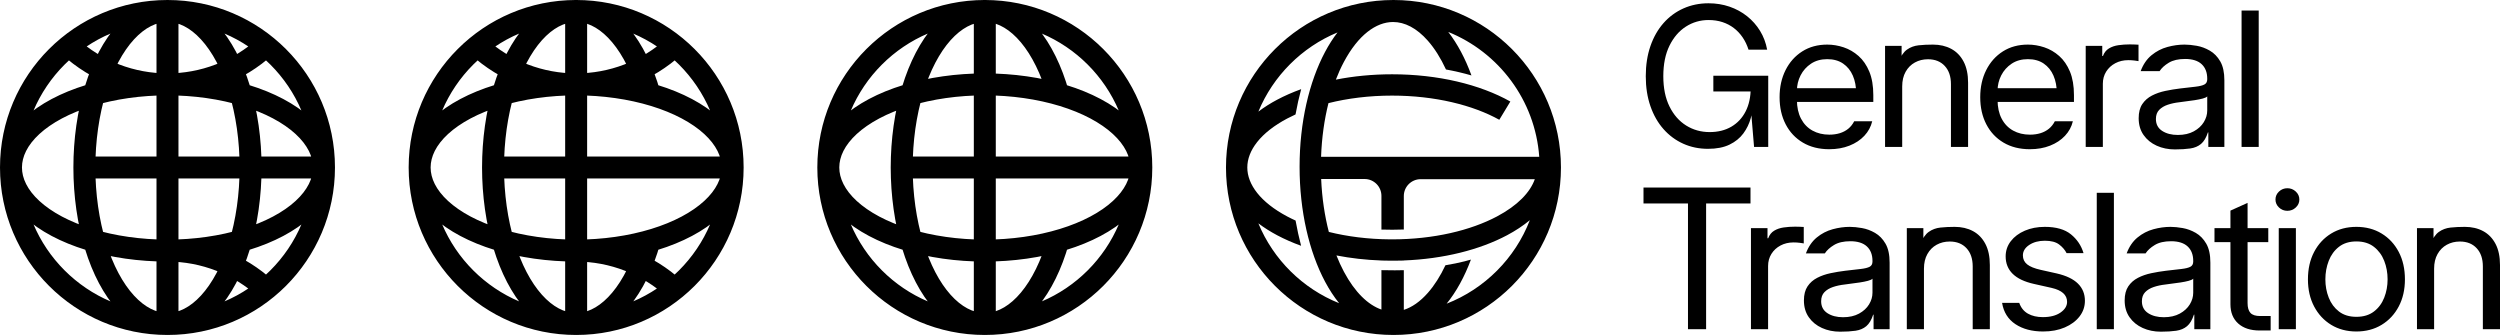
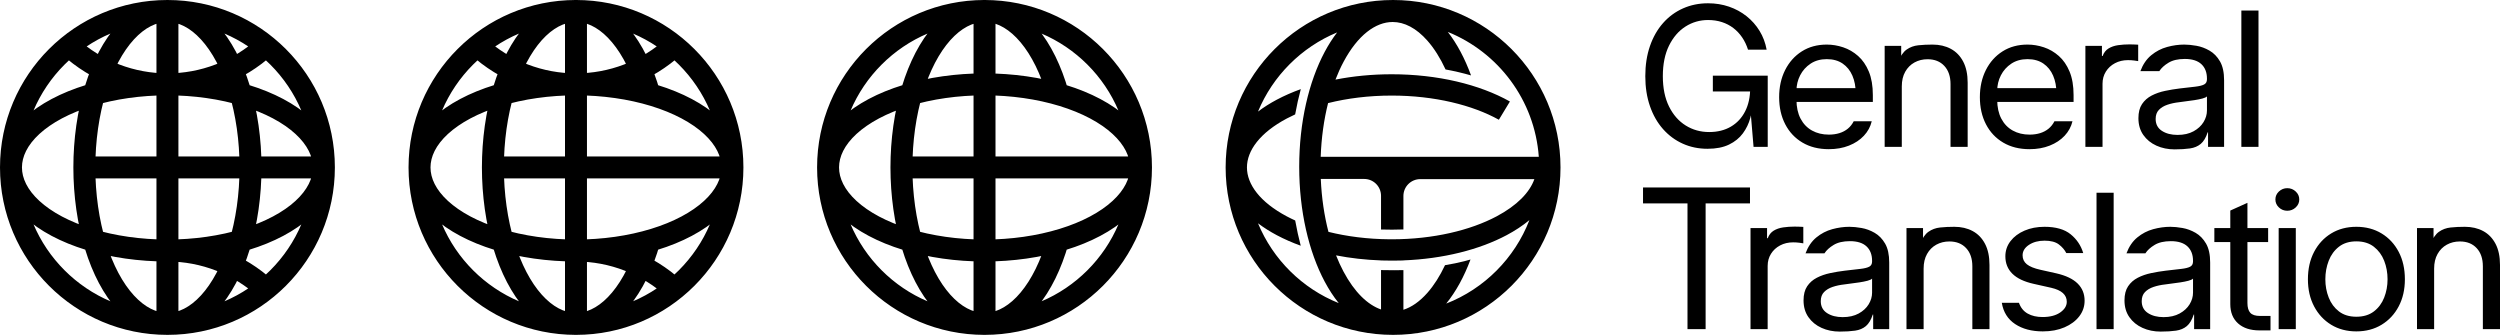
- <svg xmlns="http://www.w3.org/2000/svg" viewBox="0 0 25233.34 3380.95" fill="currentColor" role="img" aria-label="General Translation">
+ <svg xmlns="http://www.w3.org/2000/svg" viewBox="0 0 25240.61 3380.95" fill="currentColor" role="img" aria-label="General Translation">
  <path transform="translate(-396.13 -396.13) scale(16.30159)" fill-rule="nonzero" d="M128 24.3A103.7 103.7 0 0 1 128 231.7A103.7 103.7 0 0 1 128 24.3ZM128 37.9A90.1 90.1 0 0 0 128 218.1A90.1 90.1 0 0 0 128 37.9ZM186.26 128C186.26 132.386 186.107 136.771 185.803 141.122C185.499 145.473 185.043 149.79 184.439 154.038C183.834 158.285 183.081 162.465 182.184 166.543C181.287 170.621 180.246 174.598 179.067 178.443C177.888 182.289 176.571 186.002 175.123 189.555C173.675 193.108 172.096 196.501 170.393 199.708C168.69 202.915 166.863 205.935 164.918 208.746C162.973 211.556 160.91 214.156 158.735 216.521C156.559 218.887 154.27 221.018 151.875 222.886C149.48 224.754 146.977 226.36 144.382 227.669C141.787 228.979 139.099 229.99 136.353 230.671C133.607 231.352 130.804 231.7 128 231.7C125.196 231.7 122.393 231.352 119.647 230.671C116.901 229.99 114.213 228.979 111.618 227.669C109.023 226.36 106.52 224.754 104.125 222.886C101.73 221.018 99.441 218.887 97.265 216.521C95.09 214.156 93.027 211.556 91.082 208.746C89.137 205.935 87.31 202.915 85.607 199.708C83.904 196.501 82.325 193.108 80.877 189.555C79.429 186.002 78.112 182.289 76.933 178.443C75.754 174.598 74.713 170.621 73.816 166.543C72.919 162.465 72.166 158.285 71.561 154.038C70.957 149.79 70.501 145.473 70.197 141.122C69.893 136.771 69.74 132.386 69.74 128C69.74 123.614 69.893 119.229 70.197 114.878C70.501 110.527 70.957 106.21 71.561 101.962C72.166 97.715 72.919 93.535 73.816 89.457C74.713 85.379 75.754 81.402 76.933 77.557C78.112 73.711 79.429 69.998 80.877 66.445C82.325 62.892 83.904 59.499 85.607 56.292C87.31 53.085 89.137 50.065 91.082 47.254C93.027 44.444 95.09 41.844 97.265 39.479C99.441 37.113 101.73 34.982 104.125 33.114C106.52 31.246 109.023 29.64 111.618 28.331C114.213 27.021 116.901 26.01 119.647 25.329C122.393 24.648 125.196 24.3 128 24.3C130.804 24.3 133.607 24.648 136.353 25.329C139.099 26.01 141.787 27.021 144.382 28.331C146.977 29.64 149.48 31.246 151.875 33.114C154.27 34.982 156.559 37.113 158.735 39.479C160.91 41.844 162.973 44.444 164.918 47.254C166.863 50.065 168.69 53.085 170.393 56.292C172.096 59.499 173.675 62.892 175.123 66.445C176.571 69.998 177.888 73.711 179.067 77.557C180.246 81.402 181.287 85.379 182.184 89.457C183.081 93.535 183.834 97.715 184.439 101.962C185.043 106.21 185.499 110.527 185.803 114.878C186.107 119.229 186.26 123.614 186.26 128ZM172.66 128C172.66 123.93 172.518 119.859 172.236 115.826C171.954 111.794 171.532 107.799 170.974 103.878C170.417 99.958 169.723 96.113 168.902 92.379C168.08 88.645 167.131 85.021 166.064 81.543C164.998 78.065 163.815 74.733 162.529 71.577C161.243 68.422 159.854 65.443 158.382 62.671C156.91 59.898 155.353 57.331 153.735 54.994C152.118 52.656 150.439 50.548 148.725 48.686C147.012 46.823 145.264 45.206 143.511 43.838C141.757 42.47 139.998 41.352 138.256 40.473C136.513 39.594 134.787 38.952 133.081 38.529C131.374 38.106 129.687 37.9 128 37.9C126.313 37.9 124.626 38.106 122.919 38.529C121.213 38.952 119.487 39.594 117.744 40.473C116.002 41.352 114.243 42.47 112.489 43.838C110.736 45.206 108.988 46.823 107.275 48.686C105.561 50.548 103.882 52.656 102.265 54.994C100.647 57.331 99.09 59.898 97.618 62.671C96.146 65.443 94.757 68.422 93.471 71.577C92.185 74.733 91.002 78.065 89.936 81.543C88.869 85.021 87.92 88.645 87.098 92.379C86.277 96.113 85.583 99.958 85.026 103.878C84.468 107.799 84.046 111.794 83.764 115.826C83.482 119.859 83.34 123.93 83.34 128C83.34 132.07 83.482 136.141 83.764 140.174C84.046 144.206 84.468 148.201 85.026 152.122C85.583 156.042 86.277 159.887 87.098 163.621C87.92 167.355 88.869 170.979 89.936 174.457C91.002 177.935 92.185 181.267 93.471 184.423C94.757 187.578 96.146 190.557 97.618 193.329C99.09 196.102 100.647 198.669 102.265 201.006C103.882 203.344 105.561 205.452 107.275 207.314C108.988 209.177 110.736 210.794 112.489 212.162C114.243 213.53 116.002 214.648 117.744 215.527C119.487 216.406 121.213 217.048 122.919 217.471C124.626 217.894 126.313 218.1 128 218.1C129.687 218.1 131.374 217.894 133.081 217.471C134.787 217.048 136.513 216.406 138.256 215.527C139.998 214.648 141.757 213.53 143.511 212.162C145.264 210.794 147.012 209.177 148.725 207.314C150.439 205.452 152.118 203.344 153.735 201.006C155.353 198.669 156.91 196.102 158.382 193.329C159.854 190.557 161.243 187.578 162.529 184.423C163.815 181.267 164.998 177.935 166.064 174.457C167.131 170.979 168.08 167.355 168.902 163.621C169.723 159.887 170.417 156.042 170.974 152.122C171.532 148.201 171.954 144.206 172.236 140.174C172.518 136.141 172.66 132.07 172.66 128ZM231.7 128C231.7 130.804 231.352 133.607 230.671 136.353C229.99 139.099 228.979 141.787 227.669 144.382C226.36 146.977 224.754 149.48 222.886 151.875C221.018 154.27 218.887 156.559 216.521 158.735C214.156 160.91 211.556 162.973 208.746 164.918C205.935 166.863 202.915 168.69 199.708 170.393C196.501 172.096 193.108 173.675 189.555 175.123C186.002 176.571 182.289 177.888 178.443 179.067C174.598 180.246 170.621 181.287 166.543 182.184C162.465 183.081 158.285 183.834 154.038 184.439C149.79 185.043 145.473 185.499 141.122 185.803C136.771 186.107 132.386 186.26 128 186.26C123.614 186.26 119.229 186.107 114.878 185.803C110.527 185.499 106.21 185.043 101.962 184.439C97.715 183.834 93.535 183.081 89.457 182.184C85.379 181.287 81.402 180.246 77.557 179.067C73.711 177.888 69.998 176.571 66.445 175.123C62.892 173.675 59.499 172.096 56.292 170.393C53.085 168.69 50.065 166.863 47.254 164.918C44.444 162.973 41.844 160.91 39.479 158.735C37.113 156.559 34.982 154.27 33.114 151.875C31.246 149.48 29.64 146.977 28.331 144.382C27.021 141.787 26.01 139.099 25.329 136.353C24.648 133.607 24.3 130.804 24.3 128C24.3 125.196 24.648 122.393 25.329 119.647C26.01 116.901 27.021 114.213 28.331 111.618C29.64 109.023 31.246 106.52 33.114 104.125C34.982 101.73 37.113 99.441 39.479 97.265C41.844 95.09 44.444 93.027 47.254 91.082C50.065 89.137 53.085 87.31 56.292 85.607C59.499 83.904 62.892 82.325 66.445 80.877C69.998 79.429 73.711 78.112 77.557 76.933C81.402 75.754 85.379 74.713 89.457 73.816C93.535 72.919 97.715 72.166 101.962 71.561C106.21 70.957 110.527 70.501 114.878 70.197C119.229 69.893 123.614 69.74 128 69.74C132.386 69.74 136.771 69.893 141.122 70.197C145.473 70.501 149.79 70.957 154.038 71.561C158.285 72.166 162.465 72.919 166.543 73.816C170.621 74.713 174.598 75.754 178.443 76.933C182.289 78.112 186.002 79.429 189.555 80.877C193.108 82.325 196.501 83.904 199.708 85.607C202.915 87.31 205.935 89.137 208.746 91.082C211.556 93.027 214.156 95.09 216.521 97.265C218.887 99.441 221.018 101.73 222.886 104.125C224.754 106.52 226.36 109.023 227.669 111.618C228.979 114.213 229.99 116.901 230.671 119.647C231.352 122.393 231.7 125.196 231.7 128ZM218.1 128C218.1 126.313 217.894 124.626 217.471 122.919C217.048 121.213 216.406 119.487 215.527 117.744C214.648 116.002 213.53 114.243 212.162 112.489C210.794 110.736 209.177 108.988 207.314 107.275C205.452 105.561 203.344 103.882 201.006 102.265C198.669 100.647 196.102 99.09 193.329 97.618C190.557 96.146 187.578 94.757 184.423 93.471C181.267 92.185 177.935 91.002 174.457 89.936C170.979 88.869 167.355 87.92 163.621 87.098C159.887 86.277 156.042 85.583 152.122 85.026C148.201 84.468 144.206 84.046 140.174 83.764C136.141 83.482 132.07 83.34 128 83.34C123.93 83.34 119.859 83.482 115.826 83.764C111.794 84.046 107.799 84.468 103.878 85.026C99.958 85.583 96.113 86.277 92.379 87.098C88.645 87.92 85.021 88.869 81.543 89.936C78.065 91.002 74.733 92.185 71.577 93.471C68.422 94.757 65.443 96.146 62.671 97.618C59.898 99.09 57.331 100.647 54.994 102.265C52.656 103.882 50.548 105.561 48.686 107.275C46.823 108.988 45.206 110.736 43.838 112.489C42.47 114.243 41.352 116.002 40.473 117.744C39.594 119.487 38.952 121.213 38.529 122.919C38.106 124.626 37.9 126.313 37.9 128C37.9 129.687 38.106 131.374 38.529 133.081C38.952 134.787 39.594 136.513 40.473 138.256C41.352 139.998 42.47 141.757 43.838 143.511C45.206 145.264 46.823 147.012 48.686 148.725C50.548 150.439 52.656 152.118 54.994 153.735C57.331 155.353 59.898 156.91 62.671 158.382C65.443 159.854 68.422 161.243 71.577 162.529C74.733 163.815 78.065 164.998 81.543 166.064C85.021 167.131 88.645 168.08 92.379 168.902C96.113 169.723 99.958 170.417 103.878 170.974C107.799 171.532 111.794 171.954 115.826 172.236C119.859 172.518 123.93 172.66 128 172.66C132.07 172.66 136.141 172.518 140.174 172.236C144.206 171.954 148.201 171.532 152.122 170.974C156.042 170.417 159.887 169.723 163.621 168.902C167.355 168.08 170.979 167.131 174.457 166.064C177.935 164.998 181.267 163.815 184.423 162.529C187.578 161.243 190.557 159.854 193.329 158.382C196.102 156.91 198.669 155.353 201.006 153.735C203.344 152.118 205.452 150.439 207.314 148.725C209.177 147.012 210.794 145.264 212.162 143.511C213.53 141.757 214.648 139.998 215.527 138.256C216.406 136.513 217.048 134.787 217.471 133.081C217.894 131.374 218.1 129.687 218.1 128ZM121.2 31.1L134.8 31.1L134.8 224.9L121.2 224.9L121.2 31.1ZM76.54 121.2L224.9 121.2L224.9 134.8L76.54 134.8L76.54 121.2ZM193.629 57.732A96.9 96.9 0 0 1 62.371 57.732L71.582 47.726A83.3 83.3 0 0 0 184.418 47.726L193.629 57.732ZM128 172.66A96.9 96.9 0 0 1 193.629 198.268L184.418 208.274A83.3 83.3 0 0 0 128 186.26L128 172.66Z" />
  <path transform="translate(3728.63 -396.13) scale(16.30159)" fill-rule="nonzero" d="M128 24.3A103.7 103.7 0 0 1 128 231.7A103.7 103.7 0 0 1 128 24.3ZM128 37.9A90.1 90.1 0 0 0 128 218.1A90.1 90.1 0 0 0 128 37.9ZM179.993 175.294C178.902 179.165 177.674 182.914 176.316 186.515C174.957 190.115 173.469 193.566 171.858 196.843C170.246 200.119 168.512 203.221 166.66 206.124C164.808 209.027 162.839 211.732 160.759 214.215C158.678 216.698 156.486 218.959 154.187 220.973C151.888 222.987 149.482 224.754 146.979 226.243C144.476 227.732 141.876 228.942 139.205 229.839C136.533 230.737 133.791 231.32 131.026 231.566C128.261 231.811 125.475 231.718 122.726 231.291C119.976 230.864 117.265 230.104 114.634 229.039C112.003 227.974 109.452 226.606 107.003 224.968C104.553 223.33 102.204 221.423 99.963 219.277C97.722 217.13 95.589 214.744 93.57 212.142C91.551 209.541 89.645 206.724 87.857 203.714C86.069 200.705 84.4 197.504 82.856 194.134C81.312 190.764 79.893 187.227 78.606 183.548C77.319 179.868 76.164 176.047 75.147 172.113C74.13 168.18 73.251 164.133 72.516 160.003C71.781 155.874 71.189 151.663 70.744 147.402C70.299 143.14 70.001 138.829 69.852 134.501C69.703 130.172 69.703 125.828 69.852 121.499C70.001 117.171 70.299 112.86 70.744 108.598C71.189 104.337 71.781 100.126 72.516 95.997C73.251 91.867 74.13 87.82 75.147 83.887C76.164 79.953 77.319 76.132 78.606 72.452C79.893 68.773 81.312 65.236 82.856 61.866C84.4 58.496 86.069 55.295 87.857 52.286C89.645 49.276 91.551 46.459 93.57 43.858C95.589 41.256 97.722 38.87 99.963 36.723C102.204 34.577 104.553 32.67 107.003 31.032C109.452 29.394 112.003 28.026 114.634 26.961C117.265 25.896 119.976 25.136 122.726 24.709C125.475 24.282 128.261 24.189 131.026 24.434C133.791 24.68 136.533 25.263 139.205 26.161C141.876 27.058 144.476 28.268 146.979 29.757C149.482 31.246 151.888 33.013 154.187 35.027C156.486 37.041 158.678 39.302 160.759 41.785C162.839 44.268 164.808 46.973 166.66 49.876C168.512 52.779 170.246 55.881 171.858 59.157C173.469 62.434 174.957 65.885 176.316 69.485C177.674 73.086 178.902 76.835 179.993 80.706L166.904 84.397C165.913 80.883 164.804 77.502 163.591 74.285C162.377 71.069 161.06 68.017 159.654 65.159C158.248 62.301 156.754 59.636 155.194 57.189C153.633 54.742 152.005 52.513 150.335 50.52C148.665 48.527 146.952 46.77 145.225 45.257C143.498 43.744 141.757 42.476 140.026 41.446C138.294 40.416 136.574 39.624 134.873 39.052C133.173 38.481 131.494 38.129 129.823 37.981C128.152 37.833 126.489 37.887 124.813 38.147C123.137 38.408 121.447 38.875 119.737 39.567C118.026 40.26 116.296 41.178 114.561 42.338C112.827 43.498 111.088 44.899 109.371 46.544C107.654 48.189 105.959 50.077 104.314 52.197C102.668 54.316 101.072 56.668 99.549 59.232C98.027 61.795 96.577 64.57 95.22 67.531C93.863 70.492 92.599 73.639 91.444 76.943C90.288 80.246 89.241 83.706 88.314 87.29C87.388 90.875 86.582 94.583 85.905 98.381C85.229 102.18 84.682 106.068 84.27 110.011C83.858 113.954 83.582 117.951 83.444 121.967C83.305 125.983 83.305 130.017 83.444 134.033C83.582 138.049 83.858 142.046 84.27 145.989C84.682 149.932 85.229 153.82 85.905 157.619C86.582 161.417 87.388 165.125 88.314 168.71C89.241 172.294 90.288 175.754 91.444 179.057C92.599 182.361 93.863 185.508 95.22 188.469C96.577 191.43 98.027 194.205 99.549 196.768C101.072 199.332 102.668 201.684 104.314 203.803C105.959 205.923 107.654 207.811 109.371 209.456C111.088 211.101 112.827 212.502 114.561 213.662C116.296 214.822 118.026 215.74 119.737 216.433C121.447 217.125 123.137 217.592 124.813 217.853C126.489 218.113 128.152 218.167 129.823 218.019C131.494 217.871 133.173 217.519 134.873 216.948C136.574 216.376 138.294 215.584 140.026 214.554C141.757 213.524 143.498 212.256 145.225 210.743C146.952 209.23 148.665 207.473 150.335 205.48C152.005 203.487 153.633 201.258 155.194 198.811C156.754 196.364 158.248 193.699 159.654 190.841C161.06 187.983 162.377 184.931 163.591 181.715C164.804 178.498 165.913 175.117 166.904 171.603L179.993 175.294ZM231.7 128C231.7 130.804 231.352 133.607 230.671 136.353C229.99 139.099 228.979 141.787 227.669 144.382C226.36 146.977 224.754 149.48 222.886 151.875C221.018 154.27 218.887 156.559 216.521 158.735C214.156 160.91 211.556 162.973 208.746 164.918C205.935 166.863 202.915 168.69 199.708 170.393C196.501 172.096 193.108 173.675 189.555 175.123C186.002 176.571 182.289 177.888 178.443 179.067C174.598 180.246 170.621 181.287 166.543 182.184C162.465 183.081 158.285 183.834 154.038 184.439C149.79 185.043 145.473 185.499 141.122 185.803C136.771 186.107 132.386 186.26 128 186.26C123.614 186.26 119.229 186.107 114.878 185.803C110.527 185.499 106.21 185.043 101.962 184.439C97.715 183.834 93.535 183.081 89.457 182.184C85.379 181.287 81.402 180.246 77.557 179.067C73.711 177.888 69.998 176.571 66.445 175.123C62.892 173.675 59.499 172.096 56.292 170.393C53.085 168.69 50.065 166.863 47.254 164.918C44.444 162.973 41.844 160.91 39.479 158.735C37.113 156.559 34.982 154.27 33.114 151.875C31.246 149.48 29.64 146.977 28.331 144.382C27.021 141.787 26.01 139.099 25.329 136.353C24.648 133.607 24.3 130.804 24.3 128C24.3 125.196 24.648 122.393 25.329 119.647C26.01 116.901 27.021 114.213 28.331 111.618C29.64 109.023 31.246 106.52 33.114 104.125C34.982 101.73 37.113 99.441 39.479 97.265C41.844 95.09 44.444 93.027 47.254 91.082C50.065 89.137 53.085 87.31 56.292 85.607C59.499 83.904 62.892 82.325 66.445 80.877C69.998 79.429 73.711 78.112 77.557 76.933C81.402 75.754 85.379 74.713 89.457 73.816C93.535 72.919 97.715 72.166 101.962 71.561C106.21 70.957 110.527 70.501 114.878 70.197C119.229 69.893 123.614 69.74 128 69.74C132.386 69.74 136.771 69.893 141.122 70.197C145.473 70.501 149.79 70.957 154.038 71.561C158.285 72.166 162.465 72.919 166.543 73.816C170.621 74.713 174.598 75.754 178.443 76.933C182.289 78.112 186.002 79.429 189.555 80.877C193.108 82.325 196.501 83.904 199.708 85.607C202.915 87.31 205.935 89.137 208.746 91.082C211.556 93.027 214.156 95.09 216.521 97.265C218.887 99.441 221.018 101.73 222.886 104.125C224.754 106.52 226.36 109.023 227.669 111.618C228.979 114.213 229.99 116.901 230.671 119.647C231.352 122.393 231.7 125.196 231.7 128ZM218.1 128C218.1 126.313 217.894 124.626 217.471 122.919C217.048 121.213 216.406 119.487 215.527 117.744C214.648 116.002 213.53 114.243 212.162 112.489C210.794 110.736 209.177 108.988 207.314 107.275C205.452 105.561 203.344 103.882 201.006 102.265C198.669 100.647 196.102 99.09 193.329 97.618C190.557 96.146 187.578 94.757 184.423 93.471C181.267 92.185 177.935 91.002 174.457 89.936C170.979 88.869 167.355 87.92 163.621 87.098C159.887 86.277 156.042 85.583 152.122 85.026C148.201 84.468 144.206 84.046 140.174 83.764C136.141 83.482 132.07 83.34 128 83.34C123.93 83.34 119.859 83.482 115.826 83.764C111.794 84.046 107.799 84.468 103.878 85.026C99.958 85.583 96.113 86.277 92.379 87.098C88.645 87.92 85.021 88.869 81.543 89.936C78.065 91.002 74.733 92.185 71.577 93.471C68.422 94.757 65.443 96.146 62.671 97.618C59.898 99.09 57.331 100.647 54.994 102.265C52.656 103.882 50.548 105.561 48.686 107.275C46.823 108.988 45.206 110.736 43.838 112.489C42.47 114.243 41.352 116.002 40.473 117.744C39.594 119.487 38.952 121.213 38.529 122.919C38.106 124.626 37.9 126.313 37.9 128C37.9 129.687 38.106 131.374 38.529 133.081C38.952 134.787 39.594 136.513 40.473 138.256C41.352 139.998 42.47 141.757 43.838 143.511C45.206 145.264 46.823 147.012 48.686 148.725C50.548 150.439 52.656 152.118 54.994 153.735C57.331 155.353 59.898 156.91 62.671 158.382C65.443 159.854 68.422 161.243 71.577 162.529C74.733 163.815 78.065 164.998 81.543 166.064C85.021 167.131 88.645 168.08 92.379 168.902C96.113 169.723 99.958 170.417 103.878 170.974C107.799 171.532 111.794 171.954 115.826 172.236C119.859 172.518 123.93 172.66 128 172.66C132.07 172.66 136.141 172.518 140.174 172.236C144.206 171.954 148.201 171.532 152.122 170.974C156.042 170.417 159.887 169.723 163.621 168.902C167.355 168.08 170.979 167.131 174.457 166.064C177.935 164.998 181.267 163.815 184.423 162.529C187.578 161.243 190.557 159.854 193.329 158.382C196.102 156.91 198.669 155.353 201.006 153.735C203.344 152.118 205.452 150.439 207.314 148.725C209.177 147.012 210.794 145.264 212.162 143.511C213.53 141.757 214.648 139.998 215.527 138.256C216.406 136.513 217.048 134.787 217.471 133.081C217.894 131.374 218.1 129.687 218.1 128ZM121.2 31.1L134.8 31.1L134.8 224.9L121.2 224.9L121.2 31.1ZM76.54 121.2L224.9 121.2L224.9 134.8L76.54 134.8L76.54 121.2ZM193.629 57.732A96.9 96.9 0 0 1 62.371 57.732L71.582 47.726A83.3 83.3 0 0 0 184.418 47.726L193.629 57.732ZM128 172.66A96.9 96.9 0 0 1 193.629 198.268L184.418 208.274A83.3 83.3 0 0 0 128 186.26L128 172.66Z" />
  <path transform="translate(7853.39 -396.13) scale(16.30159)" fill-rule="nonzero" d="M128 24.3A103.7 103.7 0 0 1 128 231.7A103.7 103.7 0 0 1 128 24.3ZM128 37.9A90.1 90.1 0 0 0 128 218.1A90.1 90.1 0 0 0 128 37.9ZM179.993 175.294C178.902 179.165 177.674 182.914 176.316 186.515C174.957 190.115 173.469 193.566 171.858 196.843C170.246 200.119 168.512 203.221 166.66 206.124C164.808 209.027 162.839 211.732 160.759 214.215C158.678 216.698 156.486 218.959 154.187 220.973C151.888 222.987 149.482 224.754 146.979 226.243C144.476 227.732 141.876 228.942 139.205 229.839C136.533 230.737 133.791 231.32 131.026 231.566C128.261 231.811 125.475 231.718 122.726 231.291C119.976 230.864 117.265 230.104 114.634 229.039C112.003 227.974 109.452 226.606 107.003 224.968C104.553 223.33 102.204 221.423 99.963 219.277C97.722 217.13 95.589 214.744 93.57 212.142C91.551 209.541 89.645 206.724 87.857 203.714C86.069 200.705 84.4 197.504 82.856 194.134C81.312 190.764 79.893 187.227 78.606 183.548C77.319 179.868 76.164 176.047 75.147 172.113C74.13 168.18 73.251 164.133 72.516 160.003C71.781 155.874 71.189 151.663 70.744 147.402C70.299 143.14 70.001 138.829 69.852 134.501C69.703 130.172 69.703 125.828 69.852 121.499C70.001 117.171 70.299 112.86 70.744 108.598C71.189 104.337 71.781 100.126 72.516 95.997C73.251 91.867 74.13 87.82 75.147 83.887C76.164 79.953 77.319 76.132 78.606 72.452C79.893 68.773 81.312 65.236 82.856 61.866C84.4 58.496 86.069 55.295 87.857 52.286C89.645 49.276 91.551 46.459 93.57 43.858C95.589 41.256 97.722 38.87 99.963 36.723C102.204 34.577 104.553 32.67 107.003 31.032C109.452 29.394 112.003 28.026 114.634 26.961C117.265 25.896 119.976 25.136 122.726 24.709C125.475 24.282 128.261 24.189 131.026 24.434C133.791 24.68 136.533 25.263 139.205 26.161C141.876 27.058 144.476 28.268 146.979 29.757C149.482 31.246 151.888 33.013 154.187 35.027C156.486 37.041 158.678 39.302 160.759 41.785C162.839 44.268 164.808 46.973 166.66 49.876C168.512 52.779 170.246 55.881 171.858 59.157C173.469 62.434 174.957 65.885 176.316 69.485C177.674 73.086 178.902 76.835 179.993 80.706L166.904 84.397C165.913 80.883 164.804 77.502 163.591 74.285C162.377 71.069 161.06 68.017 159.654 65.159C158.248 62.301 156.754 59.636 155.194 57.189C153.633 54.742 152.005 52.513 150.335 50.52C148.665 48.527 146.952 46.77 145.225 45.257C143.498 43.744 141.757 42.476 140.026 41.446C138.294 40.416 136.574 39.624 134.873 39.052C133.173 38.481 131.494 38.129 129.823 37.981C128.152 37.833 126.489 37.887 124.813 38.147C123.137 38.408 121.447 38.875 119.737 39.567C118.026 40.26 116.296 41.178 114.561 42.338C112.827 43.498 111.088 44.899 109.371 46.544C107.654 48.189 105.959 50.077 104.314 52.197C102.668 54.316 101.072 56.668 99.549 59.232C98.027 61.795 96.577 64.57 95.22 67.531C93.863 70.492 92.599 73.639 91.444 76.943C90.288 80.246 89.241 83.706 88.314 87.29C87.388 90.875 86.582 94.583 85.905 98.381C85.229 102.18 84.682 106.068 84.27 110.011C83.858 113.954 83.582 117.951 83.444 121.967C83.305 125.983 83.305 130.017 83.444 134.033C83.582 138.049 83.858 142.046 84.27 145.989C84.682 149.932 85.229 153.82 85.905 157.619C86.582 161.417 87.388 165.125 88.314 168.71C89.241 172.294 90.288 175.754 91.444 179.057C92.599 182.361 93.863 185.508 95.22 188.469C96.577 191.43 98.027 194.205 99.549 196.768C101.072 199.332 102.668 201.684 104.314 203.803C105.959 205.923 107.654 207.811 109.371 209.456C111.088 211.101 112.827 212.502 114.561 213.662C116.296 214.822 118.026 215.74 119.737 216.433C121.447 217.125 123.137 217.592 124.813 217.853C126.489 218.113 128.152 218.167 129.823 218.019C131.494 217.871 133.173 217.519 134.873 216.948C136.574 216.376 138.294 215.584 140.026 214.554C141.757 213.524 143.498 212.256 145.225 210.743C146.952 209.23 148.665 207.473 150.335 205.48C152.005 203.487 153.633 201.258 155.194 198.811C156.754 196.364 158.248 193.699 159.654 190.841C161.06 187.983 162.377 184.931 163.591 181.715C164.804 178.498 165.913 175.117 166.904 171.603L179.993 175.294ZM231.7 128C231.7 130.804 231.352 133.607 230.671 136.353C229.99 139.099 228.979 141.787 227.669 144.382C226.36 146.977 224.754 149.48 222.886 151.875C221.018 154.27 218.887 156.559 216.521 158.735C214.156 160.91 211.556 162.973 208.746 164.918C205.935 166.863 202.915 168.69 199.708 170.393C196.501 172.096 193.108 173.675 189.555 175.123C186.002 176.571 182.289 177.888 178.443 179.067C174.598 180.246 170.621 181.287 166.543 182.184C162.465 183.081 158.285 183.834 154.038 184.439C149.79 185.043 145.473 185.499 141.122 185.803C136.771 186.107 132.386 186.26 128 186.26C123.614 186.26 119.229 186.107 114.878 185.803C110.527 185.499 106.21 185.043 101.962 184.439C97.715 183.834 93.535 183.081 89.457 182.184C85.379 181.287 81.402 180.246 77.557 179.067C73.711 177.888 69.998 176.571 66.445 175.123C62.892 173.675 59.499 172.096 56.292 170.393C53.085 168.69 50.065 166.863 47.254 164.918C44.444 162.973 41.844 160.91 39.479 158.735C37.113 156.559 34.982 154.27 33.114 151.875C31.246 149.48 29.64 146.977 28.331 144.382C27.021 141.787 26.01 139.099 25.329 136.353C24.648 133.607 24.3 130.804 24.3 128C24.3 125.196 24.648 122.393 25.329 119.647C26.01 116.901 27.021 114.213 28.331 111.618C29.64 109.023 31.246 106.52 33.114 104.125C34.982 101.73 37.113 99.441 39.479 97.265C41.844 95.09 44.444 93.027 47.254 91.082C50.065 89.137 53.085 87.31 56.292 85.607C59.499 83.904 62.892 82.325 66.445 80.877C69.998 79.429 73.711 78.112 77.557 76.933C81.402 75.754 85.379 74.713 89.457 73.816C93.535 72.919 97.715 72.166 101.962 71.561C106.21 70.957 110.527 70.501 114.878 70.197C119.229 69.893 123.614 69.74 128 69.74C132.386 69.74 136.771 69.893 141.122 70.197C145.473 70.501 149.79 70.957 154.038 71.561C158.285 72.166 162.465 72.919 166.543 73.816C170.621 74.713 174.598 75.754 178.443 76.933C182.289 78.112 186.002 79.429 189.555 80.877C193.108 82.325 196.501 83.904 199.708 85.607C202.915 87.31 205.935 89.137 208.746 91.082C211.556 93.027 214.156 95.09 216.521 97.265C218.887 99.441 221.018 101.73 222.886 104.125C224.754 106.52 226.36 109.023 227.669 111.618C228.979 114.213 229.99 116.901 230.671 119.647C231.352 122.393 231.7 125.196 231.7 128ZM218.1 128C218.1 126.313 217.894 124.626 217.471 122.919C217.048 121.213 216.406 119.487 215.527 117.744C214.648 116.002 213.53 114.243 212.162 112.489C210.794 110.736 209.177 108.988 207.314 107.275C205.452 105.561 203.344 103.882 201.006 102.265C198.669 100.647 196.102 99.09 193.329 97.618C190.557 96.146 187.578 94.757 184.423 93.471C181.267 92.185 177.935 91.002 174.457 89.936C170.979 88.869 167.355 87.92 163.621 87.098C159.887 86.277 156.042 85.583 152.122 85.026C148.201 84.468 144.206 84.046 140.174 83.764C136.141 83.482 132.07 83.34 128 83.34C123.93 83.34 119.859 83.482 115.826 83.764C111.794 84.046 107.799 84.468 103.878 85.026C99.958 85.583 96.113 86.277 92.379 87.098C88.645 87.92 85.021 88.869 81.543 89.936C78.065 91.002 74.733 92.185 71.577 93.471C68.422 94.757 65.443 96.146 62.671 97.618C59.898 99.09 57.331 100.647 54.994 102.265C52.656 103.882 50.548 105.561 48.686 107.275C46.823 108.988 45.206 110.736 43.838 112.489C42.47 114.243 41.352 116.002 40.473 117.744C39.594 119.487 38.952 121.213 38.529 122.919C38.106 124.626 37.9 126.313 37.9 128C37.9 129.687 38.106 131.374 38.529 133.081C38.952 134.787 39.594 136.513 40.473 138.256C41.352 139.998 42.47 141.757 43.838 143.511C45.206 145.264 46.823 147.012 48.686 148.725C50.548 150.439 52.656 152.118 54.994 153.735C57.331 155.353 59.898 156.91 62.671 158.382C65.443 159.854 68.422 161.243 71.577 162.529C74.733 163.815 78.065 164.998 81.543 166.064C85.021 167.131 88.645 168.08 92.379 168.902C96.113 169.723 99.958 170.417 103.878 170.974C107.799 171.532 111.794 171.954 115.826 172.236C119.859 172.518 123.93 172.66 128 172.66C132.07 172.66 136.141 172.518 140.174 172.236C144.206 171.954 148.201 171.532 152.122 170.974C156.042 170.417 159.887 169.723 163.621 168.902C167.355 168.08 170.979 167.131 174.457 166.064C177.935 164.998 181.267 163.815 184.423 162.529C187.578 161.243 190.557 159.854 193.329 158.382C196.102 156.91 198.669 155.353 201.006 153.735C203.344 152.118 205.452 150.439 207.314 148.725C209.177 147.012 210.794 145.264 212.162 143.511C213.53 141.757 214.648 139.998 215.527 138.256C216.406 136.513 217.048 134.787 217.471 133.081C217.894 131.374 218.1 129.687 218.1 128ZM121.2 31.1L134.8 31.1L134.8 224.9L121.2 224.9L121.2 31.1ZM76.54 121.2L224.9 121.2L224.9 134.8L76.54 134.8L76.54 121.2Z" />
  <path transform="translate(11978.14 -396.13) scale(16.30159)" fill-rule="nonzero" d="M128 24.3C185.272 24.3 231.7 70.728 231.7 128C231.7 185.272 185.272 231.7 128 231.7C70.728 231.7 24.3 185.272 24.3 128C24.3 70.728 70.728 24.3 128 24.3ZM212.441 160.618C208.243 164.096 203.465 167.225 198.301 169.967C181.402 178.94 159.007 184.626 134.407 185.566V185.618C132.614 185.676 130.772 185.706 128.852 185.706C128.503 185.706 128.157 185.704 127.815 185.703C127.593 185.704 127.371 185.706 127.148 185.706C125.733 185.706 124.324 185.69 122.921 185.659C122.12 185.644 121.33 185.627 120.547 185.605V185.591C110.857 185.254 101.504 184.182 92.688 182.462C94.104 186.043 95.652 189.407 97.314 192.527C104.145 205.348 112.319 213.11 120.547 215.967V191.57C123.195 191.643 125.911 191.668 128.852 191.668C130.769 191.668 132.613 191.639 134.407 191.584V216.16C139.451 214.548 144.482 211.083 149.279 205.642C153.275 201.109 156.969 195.342 160.18 188.535C164.625 187.792 168.378 187.038 172.072 186.092C173.371 185.759 174.659 185.403 175.966 185.018C172.013 195.614 166.935 204.927 160.914 212.325C184.518 203.105 203.302 184.262 212.441 160.618ZM93.369 44.365C71.226 53.544 53.517 71.261 44.349 93.409C47.911 90.711 51.828 88.246 55.995 86.033C60.569 83.605 65.545 81.418 70.858 79.499C69.51 84.478 68.331 89.718 67.362 95.153C65.571 95.967 63.844 96.814 62.187 97.694C45.609 106.496 37.502 117.528 37.502 128C37.502 138.472 45.609 149.504 62.187 158.306C63.85 159.19 65.584 160.039 67.382 160.855C68.355 166.303 69.52 171.542 70.808 176.482C65.514 174.568 60.554 172.387 55.995 169.967C51.828 167.754 47.912 165.288 44.349 162.591C53.653 185.068 71.753 202.98 94.357 212.037C91.141 208.047 88.233 203.56 85.662 198.735C75.78 180.186 69.868 155.015 69.868 127.574C69.868 100.133 75.78 74.963 85.662 56.413C87.967 52.088 90.543 48.033 93.369 44.365ZM83.233 135.136C83.737 146.879 85.404 157.934 87.982 167.903C99.421 170.746 112.246 172.401 125.871 172.498C126.311 172.501 126.754 172.503 127.202 172.503C152.898 172.496 175.834 166.949 192.11 158.306C204.896 151.518 212.641 143.402 215.516 135.24H144.841C139.079 135.24 134.407 139.911 134.407 145.674V166.403C132.049 166.495 129.681 166.542 127.361 166.542C124.976 166.542 122.719 166.507 120.547 166.438V145.57C120.547 139.807 115.876 135.136 110.113 135.136ZM127.747 37.928C117.215 37.928 106.142 46.05 97.314 62.621C95.51 66.007 93.841 69.681 92.328 73.609C103.233 71.456 114.967 70.294 127.148 70.294C155.517 70.294 181.579 76.599 200.366 87.161L193.527 98.465C177.234 89.415 153.724 83.496 127.148 83.496C112.956 83.496 99.605 85.187 87.751 88.154C85.205 98.279 83.595 109.497 83.179 121.399H218.26C215.728 86.273 193.148 56.701 161.905 44.068C167.657 51.465 172.508 60.64 176.291 71.011C171.261 69.555 165.996 68.316 160.509 67.316C157.222 60.202 153.412 54.195 149.279 49.506C142.367 41.666 134.971 37.928 127.747 37.928Z" />
-   <path d="M17239.34 1502.13Q17104.34 1502.13 16989.84 1450.63Q16875.34 1399.13 16790.34 1303.13Q16705.34 1207.13 16658.34 1071.63Q16611.34 936.13 16611.34 769.13Q16611.34 601.13 16658.34 465.13Q16705.34 329.13 16790.84 232.63Q16876.34 136.13 16992.34 84.63Q17108.34 33.13 17244.34 33.13Q17357.34 33.13 17456.34 67.13Q17555.34 101.13 17633.84 163.63Q17712.34 226.13 17764.84 311.63Q17817.34 397.13 17836.34 501.13H17648.34Q17626.34 432.13 17588.84 377.13Q17551.34 322.13 17500.34 283.13Q17449.34 244.13 17385.34 223.13Q17321.34 202.13 17245.34 202.13Q17120.34 202.13 17016.84 268.13Q16913.34 334.13 16850.84 460.63Q16788.34 587.13 16788.34 769.13Q16788.34 949.13 16850.84 1075.13Q16913.34 1201.13 17019.34 1267.13Q17125.34 1333.13 17256.34 1333.13Q17382.34 1333.13 17475.34 1278.63Q17568.34 1224.13 17619.34 1124.13Q17670.34 1024.13 17670.34 887.13H17694.34V1020.13Q17694.34 1106.13 17671.34 1191.13Q17648.34 1276.13 17596.34 1346.63Q17544.34 1417.13 17456.84 1459.63Q17369.34 1502.13 17239.34 1502.13ZM17704.34 1483.13 17674.34 1125.13V923.13H17293.34V764.13H17847.34V1483.13ZM18462.94 1506.13Q18309.94 1506.13 18197.44 1439.63Q18084.94 1373.13 18023.44 1254.63Q17961.94 1136.13 17961.94 981.13Q17961.94 827.13 18022.44 707.13Q18082.94 587.13 18190.94 518.63Q18298.94 450.13 18442.94 450.13Q18525.94 450.13 18608.44 477.63Q18690.94 505.13 18758.94 565.13Q18826.94 625.13 18867.44 722.63Q18907.94 820.13 18907.94 960.13V1029.13H18078.94V890.13H18816.94L18734.94 941.13Q18734.94 841.13 18701.44 763.63Q18667.94 686.13 18602.94 641.63Q18537.94 597.13 18442.94 597.13Q18347.94 597.13 18279.44 642.63Q18210.94 688.13 18173.94 760.63Q18136.94 833.13 18136.94 915.13V1007.13Q18136.94 1119.13 18178.44 1198.13Q18219.94 1277.13 18293.94 1318.13Q18367.94 1359.13 18463.94 1359.13Q18521.94 1359.13 18570.44 1344.13Q18618.94 1329.13 18655.44 1299.13Q18691.94 1269.13 18714.94 1224.13H18896.94Q18876.94 1307.13 18817.44 1370.63Q18757.94 1434.13 18666.94 1470.13Q18575.94 1506.13 18462.94 1506.13ZM19199.54 872.13V1483.13H19026.54V463.13H19193.54V624.13H19164.54Q19196.54 537.13 19248.04 500.63Q19299.54 464.13 19366.04 457.13Q19432.54 450.13 19509.54 450.13Q19614.54 450.13 19694.54 493.13Q19774.54 536.13 19819.54 622.13Q19864.54 708.13 19864.54 835.13V1483.13H19691.54V849.13Q19691.54 733.13 19629.04 665.63Q19566.54 598.13 19459.54 598.13Q19386.54 598.13 19327.54 630.63Q19268.54 663.13 19234.04 724.63Q19199.54 786.13 19199.54 872.13ZM20488.14 1506.13Q20335.14 1506.13 20222.64 1439.63Q20110.14 1373.13 20048.64 1254.63Q19987.14 1136.13 19987.14 981.13Q19987.14 827.13 20047.64 707.13Q20108.14 587.13 20216.14 518.63Q20324.14 450.13 20468.14 450.13Q20551.14 450.13 20633.64 477.63Q20716.14 505.13 20784.14 565.13Q20852.14 625.13 20892.64 722.63Q20933.14 820.13 20933.14 960.13V1029.13H20104.14V890.13H20842.14L20760.14 941.13Q20760.14 841.13 20726.64 763.63Q20693.14 686.13 20628.14 641.63Q20563.14 597.13 20468.14 597.13Q20373.14 597.13 20304.64 642.63Q20236.14 688.13 20199.14 760.63Q20162.14 833.13 20162.14 915.13V1007.13Q20162.14 1119.13 20203.64 1198.13Q20245.14 1277.13 20319.14 1318.13Q20393.14 1359.13 20489.14 1359.13Q20547.14 1359.13 20595.64 1344.13Q20644.14 1329.13 20680.64 1299.13Q20717.14 1269.13 20740.14 1224.13H20922.14Q20902.14 1307.13 20842.64 1370.63Q20783.14 1434.13 20692.14 1470.13Q20601.14 1506.13 20488.14 1506.13ZM21051.74 1483.13V463.13H21218.74V565.13H21225.74Q21244.74 514.13 21285.74 489.13Q21326.74 464.13 21381.74 456.13Q21436.74 448.13 21497.74 448.13Q21515.74 448.13 21542.24 449.13Q21568.74 450.13 21584.74 451.13V617.13Q21574.74 615.13 21545.24 611.13Q21515.74 607.13 21481.74 607.13Q21408.74 607.13 21350.24 638.13Q21291.74 669.13 21258.24 723.13Q21224.74 777.13 21224.74 845.13V1483.13ZM21951.34 1508.13Q21851.34 1508.13 21768.34 1470.63Q21685.34 1433.13 21635.84 1362.63Q21586.34 1292.13 21586.34 1193.13Q21586.34 1105.13 21622.84 1050.63Q21659.34 996.13 21720.34 964.63Q21781.34 933.13 21855.34 917.63Q21929.34 902.13 22003.34 893.13Q22099.34 882.13 22159.84 875.13Q22220.34 868.13 22249.34 853.13Q22278.34 838.13 22278.34 800.13V794.13Q22278.34 700.13 22221.84 647.63Q22165.34 595.13 22054.34 595.13Q21953.34 595.13 21890.34 633.13Q21827.34 671.13 21797.34 718.13H21606.34Q21644.34 616.13 21716.34 557.13Q21788.34 498.13 21876.34 474.13Q21964.34 450.13 22049.34 450.13Q22103.34 450.13 22171.84 462.13Q22240.34 474.13 22304.34 511.13Q22368.34 548.13 22409.84 619.63Q22451.34 691.13 22451.34 811.13V1483.13H22289.34V1336.13H22285.34Q22259.34 1416.13 22215.84 1452.63Q22172.34 1489.13 22106.84 1498.63Q22041.34 1508.13 21951.34 1508.13ZM21981.34 1362.13Q22076.34 1362.13 22142.84 1325.63Q22209.34 1289.13 22243.84 1232.63Q22278.34 1176.13 22278.34 1115.13V973.13Q22268.34 985.13 22232.84 994.63Q22197.34 1004.13 22151.34 1011.13Q22105.34 1018.13 22062.84 1023.13Q22020.34 1028.13 21996.34 1032.13Q21933.34 1039.13 21879.84 1057.13Q21826.34 1075.13 21793.34 1109.13Q21760.34 1143.13 21760.34 1201.13Q21760.34 1280.13 21823.34 1321.13Q21886.34 1362.13 21981.34 1362.13ZM22797.94 106.13V1483.13H22624.94V106.13ZM16588.34 2053.82V1892.82H17668.34V2053.82H17220.34V3322.82H17037.34V2053.82ZM17672.94 3322.82V2302.82H17839.94V2404.82H17846.94Q17865.94 2353.82 17906.94 2328.82Q17947.94 2303.82 18002.94 2295.82Q18057.94 2287.82 18118.94 2287.82Q18136.94 2287.82 18163.44 2288.82Q18189.94 2289.82 18205.94 2290.82V2456.82Q18195.94 2454.82 18166.44 2450.82Q18136.94 2446.82 18102.94 2446.82Q18029.94 2446.82 17971.44 2477.82Q17912.94 2508.82 17879.44 2562.82Q17845.94 2616.82 17845.94 2684.82V3322.82ZM18572.54 3347.82Q18472.54 3347.82 18389.54 3310.32Q18306.54 3272.82 18257.04 3202.32Q18207.54 3131.82 18207.54 3032.82Q18207.54 2944.82 18244.04 2890.32Q18280.54 2835.82 18341.54 2804.32Q18402.54 2772.82 18476.54 2757.32Q18550.54 2741.82 18624.54 2732.82Q18720.54 2721.82 18781.04 2714.82Q18841.54 2707.82 18870.54 2692.82Q18899.54 2677.82 18899.54 2639.82V2633.82Q18899.54 2539.82 18843.04 2487.32Q18786.54 2434.82 18675.54 2434.82Q18574.54 2434.82 18511.54 2472.82Q18448.54 2510.82 18418.54 2557.82H18227.54Q18265.54 2455.82 18337.54 2396.82Q18409.54 2337.82 18497.54 2313.82Q18585.54 2289.82 18670.54 2289.82Q18724.54 2289.82 18793.04 2301.82Q18861.54 2313.82 18925.54 2350.82Q18989.54 2387.82 19031.04 2459.32Q19072.54 2530.82 19072.54 2650.82V3322.82H18910.54V3175.82H18906.54Q18880.54 3255.82 18837.04 3292.32Q18793.54 3328.82 18728.04 3338.32Q18662.54 3347.82 18572.54 3347.82ZM18602.54 3201.82Q18697.54 3201.82 18764.04 3165.32Q18830.54 3128.82 18865.04 3072.32Q18899.54 3015.82 18899.54 2954.82V2812.82Q18889.54 2824.82 18854.04 2834.32Q18818.54 2843.82 18772.54 2850.82Q18726.54 2857.82 18684.04 2862.82Q18641.54 2867.82 18617.54 2871.82Q18554.54 2878.82 18501.04 2896.82Q18447.54 2914.82 18414.54 2948.82Q18381.54 2982.82 18381.54 3040.82Q18381.54 3119.82 18444.54 3160.82Q18507.54 3201.82 18602.54 3201.82ZM19419.14 2711.82V3322.82H19246.14V2302.82H19413.14V2463.82H19384.14Q19416.14 2376.82 19467.64 2340.32Q19519.14 2303.82 19585.64 2296.82Q19652.14 2289.82 19729.14 2289.82Q19834.14 2289.82 19914.14 2332.82Q19994.14 2375.82 20039.14 2461.82Q20084.14 2547.82 20084.14 2674.82V3322.82H19911.14V2688.82Q19911.14 2572.82 19848.64 2505.32Q19786.14 2437.82 19679.14 2437.82Q19606.14 2437.82 19547.14 2470.32Q19488.14 2502.82 19453.64 2564.32Q19419.14 2625.82 19419.14 2711.82ZM20621.74 3345.82Q20453.74 3345.82 20342.24 3271.82Q20230.74 3197.82 20207.74 3056.82H20380.74Q20406.74 3130.82 20468.74 3165.82Q20530.74 3200.82 20619.74 3200.82Q20730.74 3200.82 20797.24 3154.82Q20863.74 3108.82 20863.74 3046.82Q20863.74 2941.82 20707.74 2905.82L20529.74 2865.82Q20385.74 2833.82 20314.74 2763.82Q20243.74 2693.82 20243.74 2587.82Q20243.74 2501.82 20295.74 2434.32Q20347.74 2366.82 20437.24 2328.32Q20526.74 2289.82 20638.74 2289.82Q20809.74 2289.82 20902.74 2365.32Q20995.74 2440.82 21029.74 2554.82H20858.74Q20833.74 2505.82 20783.74 2467.82Q20733.74 2429.82 20639.74 2429.82Q20545.74 2429.82 20481.74 2472.32Q20417.74 2514.82 20417.74 2577.82Q20417.74 2633.82 20460.74 2668.32Q20503.74 2702.82 20597.74 2723.82L20758.74 2759.82Q20902.74 2792.82 20973.24 2862.32Q21043.74 2931.82 21043.74 3035.82Q21043.74 3123.82 20989.74 3193.82Q20935.74 3263.82 20840.74 3304.82Q20745.74 3345.82 20621.74 3345.82ZM21336.34 1945.82V3322.82H21163.34V1945.82ZM21809.94 3347.82Q21709.94 3347.82 21626.94 3310.32Q21543.94 3272.82 21494.44 3202.32Q21444.94 3131.82 21444.94 3032.82Q21444.94 2944.82 21481.44 2890.32Q21517.94 2835.82 21578.94 2804.32Q21639.94 2772.82 21713.94 2757.32Q21787.94 2741.82 21861.94 2732.82Q21957.94 2721.82 22018.44 2714.82Q22078.94 2707.82 22107.94 2692.82Q22136.94 2677.82 22136.94 2639.82V2633.82Q22136.94 2539.82 22080.44 2487.32Q22023.94 2434.82 21912.94 2434.82Q21811.94 2434.82 21748.94 2472.82Q21685.94 2510.82 21655.94 2557.82H21464.94Q21502.94 2455.82 21574.94 2396.82Q21646.94 2337.82 21734.94 2313.82Q21822.94 2289.82 21907.94 2289.82Q21961.94 2289.82 22030.44 2301.82Q22098.94 2313.82 22162.94 2350.82Q22226.94 2387.82 22268.44 2459.32Q22309.94 2530.82 22309.94 2650.82V3322.82H22147.94V3175.82H22143.94Q22117.94 3255.82 22074.44 3292.32Q22030.94 3328.82 21965.44 3338.32Q21899.94 3347.82 21809.94 3347.82ZM21839.94 3201.82Q21934.94 3201.82 22001.44 3165.32Q22067.94 3128.82 22102.44 3072.32Q22136.94 3015.82 22136.94 2954.82V2812.82Q22126.94 2824.82 22091.44 2834.32Q22055.94 2843.82 22009.94 2850.82Q21963.94 2857.82 21921.44 2862.82Q21878.94 2867.82 21854.94 2871.82Q21791.94 2878.82 21738.44 2896.82Q21684.94 2914.82 21651.94 2948.82Q21618.94 2982.82 21618.94 3040.82Q21618.94 3119.82 21681.94 3160.82Q21744.94 3201.82 21839.94 3201.82ZM22894.54 2302.82V2443.82H22351.54V2302.82ZM22512.54 2125.82 22685.54 2047.82V3058.82Q22685.54 3126.82 22714.54 3158.32Q22743.54 3189.82 22812.54 3189.82Q22838.54 3189.82 22865.04 3189.82Q22891.54 3189.82 22918.54 3189.82V3335.82Q22890.54 3335.82 22862.54 3335.82Q22834.54 3335.82 22807.54 3335.82Q22669.54 3335.82 22591.04 3265.32Q22512.54 3194.82 22512.54 3070.82ZM23000.14 3322.82V2302.82H23173.14V3322.82ZM23087.14 2127.82Q23038.14 2127.82 23002.64 2094.32Q22967.14 2060.82 22967.14 2013.82Q22967.14 1966.82 23002.64 1933.32Q23038.14 1899.82 23087.14 1899.82Q23136.14 1899.82 23172.14 1933.32Q23208.14 1966.82 23208.14 2013.82Q23208.14 2060.82 23172.14 2094.32Q23136.14 2127.82 23087.14 2127.82ZM23783.74 3345.82Q23639.74 3345.82 23529.74 3278.82Q23419.74 3211.82 23357.24 3093.32Q23294.74 2974.82 23294.74 2819.82Q23294.74 2661.82 23357.24 2542.82Q23419.74 2423.82 23529.74 2356.82Q23639.74 2289.82 23783.74 2289.82Q23927.74 2289.82 24038.24 2356.82Q24148.74 2423.82 24211.24 2542.82Q24273.74 2661.82 24273.74 2819.82Q24273.74 2974.82 24211.24 3093.32Q24148.74 3211.82 24038.24 3278.82Q23927.74 3345.82 23783.74 3345.82ZM23783.74 3197.82Q23890.74 3197.82 23960.74 3144.32Q24030.74 3090.82 24064.74 3004.32Q24098.74 2917.82 24098.74 2819.82Q24098.74 2719.82 24064.74 2632.82Q24030.74 2545.82 23960.74 2491.32Q23890.74 2436.82 23783.74 2436.82Q23677.74 2436.82 23608.24 2490.82Q23538.74 2544.82 23504.74 2632.32Q23470.74 2719.82 23470.74 2819.82Q23470.74 2917.82 23504.74 3004.32Q23538.74 3090.82 23608.24 3144.32Q23677.74 3197.82 23783.74 3197.82ZM24568.34 2711.82V3322.82H24395.34V2302.82H24562.34V2463.82H24533.34Q24565.34 2376.82 24616.84 2340.32Q24668.34 2303.82 24734.84 2296.82Q24801.34 2289.82 24878.34 2289.82Q24983.34 2289.82 25063.34 2332.82Q25143.34 2375.82 25188.34 2461.82Q25233.34 2547.82 25233.34 2674.82V3322.82H25060.34V2688.82Q25060.34 2572.82 24997.84 2505.32Q24935.34 2437.82 24828.34 2437.82Q24755.34 2437.82 24696.34 2470.32Q24637.34 2502.82 24602.84 2564.32Q24568.34 2625.82 24568.34 2711.82Z" />
+   <path d="M17239.34 1502.13Q17104.34 1502.13 16989.84 1450.63Q16875.34 1399.13 16790.34 1303.13Q16705.34 1207.13 16658.34 1071.63Q16611.34 936.13 16611.34 769.13Q16611.34 601.13 16658.34 465.13Q16705.34 329.13 16790.84 232.63Q16876.34 136.13 16992.34 84.63Q17108.34 33.13 17244.34 33.13Q17357.34 33.13 17456.34 67.13Q17555.34 101.13 17633.84 163.63Q17712.34 226.13 17764.84 311.63Q17817.34 397.13 17836.34 501.13H17648.34Q17626.34 432.13 17588.84 377.13Q17551.34 322.13 17500.34 283.13Q17449.34 244.13 17385.34 223.13Q17321.34 202.13 17245.34 202.13Q17120.34 202.13 17016.84 268.13Q16913.34 334.13 16850.84 460.63Q16788.34 587.13 16788.34 769.13Q16788.34 949.13 16850.84 1075.13Q16913.34 1201.13 17019.34 1267.13Q17125.34 1333.13 17256.34 1333.13Q17382.34 1333.13 17475.34 1278.63Q17568.34 1224.13 17619.34 1124.13Q17670.34 1024.13 17670.34 887.13H17694.34V1020.13Q17694.34 1106.13 17671.34 1191.13Q17648.34 1276.13 17596.34 1346.63Q17544.34 1417.13 17456.84 1459.63Q17369.34 1502.13 17239.34 1502.13ZM17704.34 1483.13 17674.34 1125.13V923.13H17293.34V764.13H17847.34V1483.13ZM18463.67 1506.13Q18310.67 1506.13 18198.17 1439.63Q18085.67 1373.13 18024.17 1254.63Q17962.67 1136.13 17962.67 981.13Q17962.67 827.13 18023.17 707.13Q18083.67 587.13 18191.67 518.63Q18299.67 450.13 18443.67 450.13Q18526.67 450.13 18609.17 477.63Q18691.67 505.13 18759.67 565.13Q18827.67 625.13 18868.17 722.63Q18908.67 820.13 18908.67 960.13V1029.13H18079.67V890.13H18817.67L18735.67 941.13Q18735.67 841.13 18702.17 763.63Q18668.67 686.13 18603.67 641.63Q18538.67 597.13 18443.67 597.13Q18348.67 597.13 18280.17 642.63Q18211.67 688.13 18174.67 760.63Q18137.67 833.13 18137.67 915.13V1007.13Q18137.67 1119.13 18179.17 1198.13Q18220.67 1277.13 18294.67 1318.13Q18368.67 1359.13 18464.67 1359.13Q18522.67 1359.13 18571.17 1344.13Q18619.67 1329.13 18656.17 1299.13Q18692.67 1269.13 18715.67 1224.13H18897.67Q18877.67 1307.13 18818.17 1370.63Q18758.67 1434.13 18667.67 1470.13Q18576.67 1506.13 18463.67 1506.13ZM19200.99 872.13V1483.13H19027.99V463.13H19194.99V624.13H19165.99Q19197.99 537.13 19249.49 500.63Q19300.99 464.13 19367.49 457.13Q19433.99 450.13 19510.99 450.13Q19615.99 450.13 19695.99 493.13Q19775.99 536.13 19820.99 622.13Q19865.99 708.13 19865.99 835.13V1483.13H19692.99V849.13Q19692.99 733.13 19630.49 665.63Q19567.99 598.13 19460.99 598.13Q19387.99 598.13 19328.99 630.63Q19269.99 663.13 19235.49 724.63Q19200.99 786.13 19200.99 872.13ZM20490.32 1506.13Q20337.32 1506.13 20224.82 1439.63Q20112.32 1373.13 20050.82 1254.63Q19989.32 1136.13 19989.32 981.13Q19989.32 827.13 20049.82 707.13Q20110.32 587.13 20218.32 518.63Q20326.32 450.13 20470.32 450.13Q20553.32 450.13 20635.82 477.63Q20718.32 505.13 20786.32 565.13Q20854.32 625.13 20894.82 722.63Q20935.32 820.13 20935.32 960.13V1029.13H20106.32V890.13H20844.32L20762.32 941.13Q20762.32 841.13 20728.82 763.63Q20695.32 686.13 20630.32 641.63Q20565.32 597.13 20470.32 597.13Q20375.32 597.13 20306.82 642.63Q20238.32 688.13 20201.32 760.63Q20164.32 833.13 20164.32 915.13V1007.13Q20164.32 1119.13 20205.82 1198.13Q20247.32 1277.13 20321.32 1318.13Q20395.32 1359.13 20491.32 1359.13Q20549.32 1359.13 20597.82 1344.13Q20646.32 1329.13 20682.82 1299.13Q20719.32 1269.13 20742.32 1224.13H20924.32Q20904.32 1307.13 20844.82 1370.63Q20785.32 1434.13 20694.32 1470.13Q20603.32 1506.13 20490.32 1506.13ZM21054.65 1483.13V463.13H21221.65V565.13H21228.65Q21247.65 514.13 21288.65 489.13Q21329.65 464.13 21384.65 456.13Q21439.65 448.13 21500.65 448.13Q21518.65 448.13 21545.15 449.13Q21571.65 450.13 21587.65 451.13V617.13Q21577.65 615.13 21548.15 611.13Q21518.65 607.13 21484.65 607.13Q21411.65 607.13 21353.15 638.13Q21294.65 669.13 21261.15 723.13Q21227.65 777.13 21227.65 845.13V1483.13ZM21954.98 1508.13Q21854.98 1508.13 21771.98 1470.63Q21688.98 1433.13 21639.48 1362.63Q21589.98 1292.13 21589.98 1193.13Q21589.98 1105.13 21626.48 1050.63Q21662.98 996.13 21723.98 964.63Q21784.98 933.13 21858.98 917.63Q21932.98 902.13 22006.98 893.13Q22102.98 882.13 22163.48 875.13Q22223.98 868.13 22252.98 853.13Q22281.98 838.13 22281.98 800.13V794.13Q22281.98 700.13 22225.48 647.63Q22168.98 595.13 22057.98 595.13Q21956.98 595.13 21893.98 633.13Q21830.98 671.13 21800.98 718.13H21609.98Q21647.98 616.13 21719.98 557.13Q21791.98 498.13 21879.98 474.13Q21967.98 450.13 22052.98 450.13Q22106.98 450.13 22175.48 462.13Q22243.98 474.13 22307.98 511.13Q22371.98 548.13 22413.48 619.63Q22454.98 691.13 22454.98 811.13V1483.13H22292.98V1336.13H22288.98Q22262.98 1416.13 22219.48 1452.63Q22175.98 1489.13 22110.48 1498.63Q22044.98 1508.13 21954.98 1508.13ZM21984.98 1362.13Q22079.98 1362.13 22146.48 1325.63Q22212.98 1289.13 22247.48 1232.63Q22281.98 1176.13 22281.98 1115.13V973.13Q22271.98 985.13 22236.48 994.63Q22200.98 1004.13 22154.98 1011.13Q22108.98 1018.13 22066.48 1023.13Q22023.98 1028.13 21999.98 1032.13Q21936.98 1039.13 21883.48 1057.13Q21829.98 1075.13 21796.98 1109.13Q21763.98 1143.13 21763.98 1201.13Q21763.98 1280.13 21826.98 1321.13Q21889.98 1362.13 21984.98 1362.13ZM22802.3 106.13V1483.13H22629.3V106.13ZM16588.34 2053.82V1892.82H17668.34V2053.82H17220.34V3322.82H17037.34V2053.82ZM17673.67 3322.82V2302.82H17840.67V2404.82H17847.67Q17866.67 2353.82 17907.67 2328.82Q17948.67 2303.82 18003.67 2295.82Q18058.67 2287.82 18119.67 2287.82Q18137.67 2287.82 18164.17 2288.82Q18190.67 2289.82 18206.67 2290.82V2456.82Q18196.67 2454.82 18167.17 2450.82Q18137.67 2446.82 18103.67 2446.82Q18030.67 2446.82 17972.17 2477.82Q17913.67 2508.82 17880.17 2562.82Q17846.67 2616.82 17846.67 2684.82V3322.82ZM18573.99 3347.82Q18473.99 3347.82 18390.99 3310.32Q18307.99 3272.82 18258.49 3202.32Q18208.99 3131.82 18208.99 3032.82Q18208.99 2944.82 18245.49 2890.32Q18281.99 2835.82 18342.99 2804.32Q18403.99 2772.82 18477.99 2757.32Q18551.99 2741.82 18625.99 2732.82Q18721.99 2721.82 18782.49 2714.82Q18842.99 2707.82 18871.99 2692.82Q18900.99 2677.82 18900.99 2639.82V2633.82Q18900.99 2539.82 18844.49 2487.32Q18787.99 2434.82 18676.99 2434.82Q18575.99 2434.82 18512.99 2472.82Q18449.99 2510.82 18419.99 2557.82H18228.99Q18266.99 2455.82 18338.99 2396.82Q18410.99 2337.82 18498.99 2313.82Q18586.99 2289.82 18671.99 2289.82Q18725.99 2289.82 18794.49 2301.82Q18862.99 2313.82 18926.99 2350.82Q18990.99 2387.82 19032.49 2459.32Q19073.99 2530.82 19073.99 2650.82V3322.82H18911.99V3175.82H18907.99Q18881.99 3255.82 18838.49 3292.32Q18794.99 3328.82 18729.49 3338.32Q18663.99 3347.82 18573.99 3347.82ZM18603.99 3201.82Q18698.99 3201.82 18765.49 3165.32Q18831.99 3128.82 18866.49 3072.32Q18900.99 3015.82 18900.99 2954.82V2812.82Q18890.99 2824.82 18855.49 2834.32Q18819.99 2843.82 18773.99 2850.82Q18727.99 2857.82 18685.49 2862.82Q18642.99 2867.82 18618.99 2871.82Q18555.99 2878.82 18502.49 2896.82Q18448.99 2914.82 18415.99 2948.82Q18382.99 2982.82 18382.99 3040.82Q18382.99 3119.82 18445.99 3160.82Q18508.99 3201.82 18603.99 3201.82ZM19421.32 2711.82V3322.82H19248.32V2302.82H19415.32V2463.82H19386.32Q19418.32 2376.82 19469.82 2340.32Q19521.32 2303.82 19587.82 2296.82Q19654.32 2289.82 19731.32 2289.82Q19836.32 2289.82 19916.32 2332.82Q19996.32 2375.82 20041.32 2461.82Q20086.32 2547.82 20086.32 2674.82V3322.82H19913.32V2688.82Q19913.32 2572.82 19850.82 2505.32Q19788.32 2437.82 19681.32 2437.82Q19608.32 2437.82 19549.32 2470.32Q19490.32 2502.82 19455.82 2564.32Q19421.32 2625.82 19421.32 2711.82ZM20624.65 3345.82Q20456.65 3345.82 20345.15 3271.82Q20233.65 3197.82 20210.65 3056.82H20383.65Q20409.65 3130.82 20471.65 3165.82Q20533.65 3200.82 20622.65 3200.82Q20733.65 3200.82 20800.15 3154.82Q20866.65 3108.82 20866.65 3046.82Q20866.65 2941.82 20710.65 2905.82L20532.65 2865.82Q20388.65 2833.82 20317.65 2763.82Q20246.65 2693.82 20246.65 2587.82Q20246.65 2501.82 20298.65 2434.32Q20350.65 2366.82 20440.15 2328.32Q20529.65 2289.82 20641.65 2289.82Q20812.65 2289.82 20905.65 2365.32Q20998.65 2440.82 21032.65 2554.82H20861.65Q20836.65 2505.82 20786.65 2467.82Q20736.65 2429.82 20642.65 2429.82Q20548.65 2429.82 20484.65 2472.32Q20420.65 2514.82 20420.65 2577.82Q20420.65 2633.82 20463.65 2668.32Q20506.65 2702.82 20600.65 2723.82L20761.65 2759.82Q20905.65 2792.82 20976.15 2862.32Q21046.65 2931.82 21046.65 3035.82Q21046.65 3123.82 20992.65 3193.82Q20938.65 3263.82 20843.65 3304.82Q20748.65 3345.82 20624.65 3345.82ZM21339.98 1945.82V3322.82H21166.98V1945.82ZM21814.3 3347.82Q21714.3 3347.82 21631.3 3310.32Q21548.3 3272.82 21498.8 3202.32Q21449.3 3131.82 21449.3 3032.82Q21449.3 2944.82 21485.8 2890.32Q21522.3 2835.82 21583.3 2804.32Q21644.3 2772.82 21718.3 2757.32Q21792.3 2741.82 21866.3 2732.82Q21962.3 2721.82 22022.8 2714.82Q22083.3 2707.82 22112.3 2692.82Q22141.3 2677.82 22141.3 2639.82V2633.82Q22141.3 2539.82 22084.8 2487.32Q22028.3 2434.82 21917.3 2434.82Q21816.3 2434.82 21753.3 2472.82Q21690.3 2510.82 21660.3 2557.82H21469.3Q21507.3 2455.82 21579.3 2396.82Q21651.3 2337.82 21739.3 2313.82Q21827.3 2289.82 21912.3 2289.82Q21966.3 2289.82 22034.8 2301.82Q22103.3 2313.82 22167.3 2350.82Q22231.3 2387.82 22272.8 2459.32Q22314.3 2530.82 22314.3 2650.82V3322.82H22152.3V3175.82H22148.3Q22122.3 3255.82 22078.8 3292.32Q22035.3 3328.82 21969.8 3338.32Q21904.3 3347.82 21814.3 3347.82ZM21844.3 3201.82Q21939.3 3201.82 22005.8 3165.32Q22072.3 3128.82 22106.8 3072.32Q22141.3 3015.82 22141.3 2954.82V2812.82Q22131.3 2824.82 22095.8 2834.32Q22060.3 2843.82 22014.3 2850.82Q21968.3 2857.82 21925.8 2862.82Q21883.3 2867.82 21859.3 2871.82Q21796.3 2878.82 21742.8 2896.82Q21689.3 2914.82 21656.3 2948.82Q21623.3 2982.82 21623.3 3040.82Q21623.3 3119.82 21686.3 3160.82Q21749.3 3201.82 21844.3 3201.82ZM22899.63 2302.82V2443.82H22356.63V2302.82ZM22517.63 2125.82 22690.63 2047.82V3058.82Q22690.63 3126.82 22719.63 3158.32Q22748.63 3189.82 22817.63 3189.82Q22843.63 3189.82 22870.13 3189.82Q22896.63 3189.82 22923.63 3189.82V3335.82Q22895.63 3335.82 22867.63 3335.82Q22839.63 3335.82 22812.63 3335.82Q22674.63 3335.82 22596.13 3265.32Q22517.63 3194.82 22517.63 3070.82ZM23005.96 3322.82V2302.82H23178.96V3322.82ZM23092.96 2127.82Q23043.96 2127.82 23008.46 2094.32Q22972.96 2060.82 22972.96 2013.82Q22972.96 1966.82 23008.46 1933.32Q23043.96 1899.82 23092.96 1899.82Q23141.96 1899.82 23177.96 1933.32Q23213.96 1966.82 23213.96 2013.82Q23213.96 2060.82 23177.96 2094.32Q23141.96 2127.82 23092.96 2127.82ZM23790.28 3345.82Q23646.28 3345.82 23536.28 3278.82Q23426.28 3211.82 23363.78 3093.32Q23301.28 2974.82 23301.28 2819.82Q23301.28 2661.82 23363.78 2542.82Q23426.28 2423.82 23536.28 2356.82Q23646.28 2289.82 23790.28 2289.82Q23934.28 2289.82 24044.78 2356.82Q24155.28 2423.82 24217.78 2542.82Q24280.28 2661.82 24280.28 2819.82Q24280.28 2974.82 24217.78 3093.32Q24155.28 3211.82 24044.78 3278.82Q23934.28 3345.82 23790.28 3345.82ZM23790.28 3197.82Q23897.28 3197.82 23967.28 3144.32Q24037.28 3090.82 24071.28 3004.32Q24105.28 2917.82 24105.28 2819.82Q24105.28 2719.82 24071.28 2632.82Q24037.28 2545.82 23967.28 2491.32Q23897.28 2436.82 23790.28 2436.82Q23684.28 2436.82 23614.78 2490.82Q23545.28 2544.82 23511.28 2632.32Q23477.28 2719.82 23477.28 2819.82Q23477.28 2917.82 23511.28 3004.32Q23545.28 3090.82 23614.78 3144.32Q23684.28 3197.82 23790.28 3197.82ZM24575.61 2711.82V3322.82H24402.61V2302.82H24569.61V2463.82H24540.61Q24572.61 2376.82 24624.11 2340.32Q24675.61 2303.82 24742.11 2296.82Q24808.61 2289.82 24885.61 2289.82Q24990.61 2289.82 25070.61 2332.82Q25150.61 2375.82 25195.61 2461.82Q25240.61 2547.82 25240.61 2674.82V3322.82H25067.61V2688.82Q25067.61 2572.82 25005.11 2505.32Q24942.61 2437.82 24835.61 2437.82Q24762.61 2437.82 24703.61 2470.32Q24644.61 2502.82 24610.11 2564.32Q24575.61 2625.82 24575.61 2711.82Z" />
</svg>
